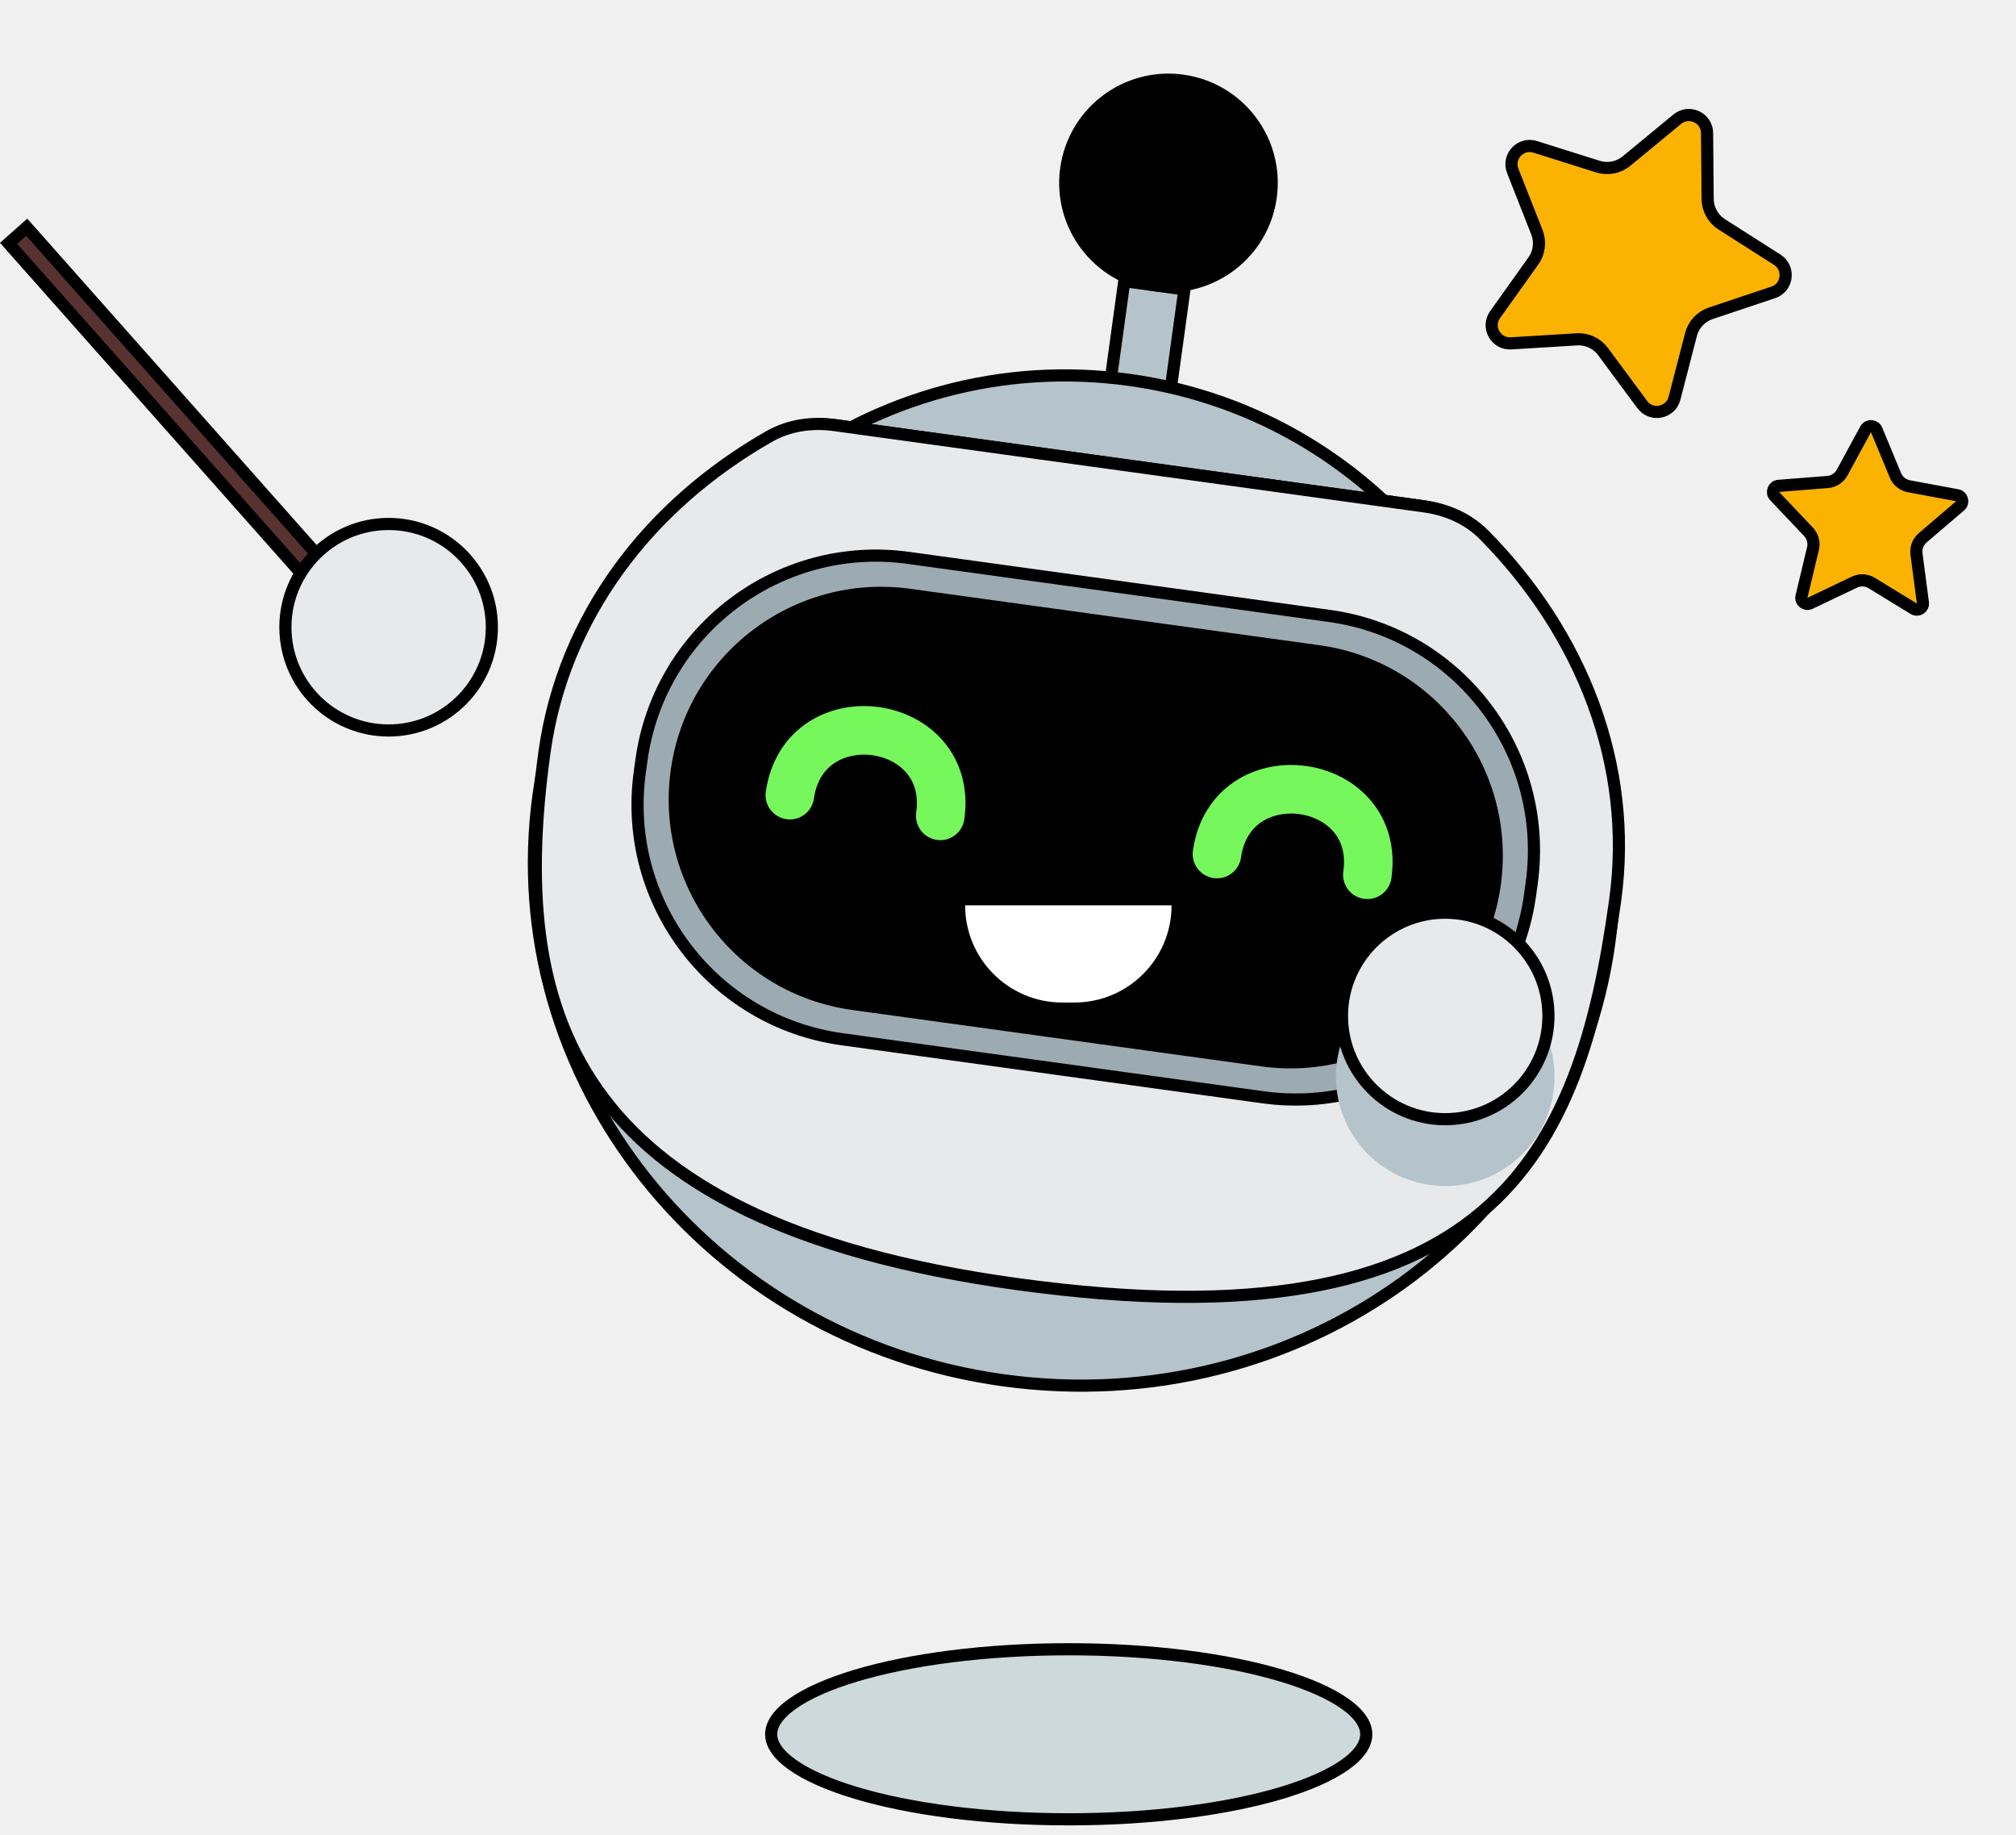
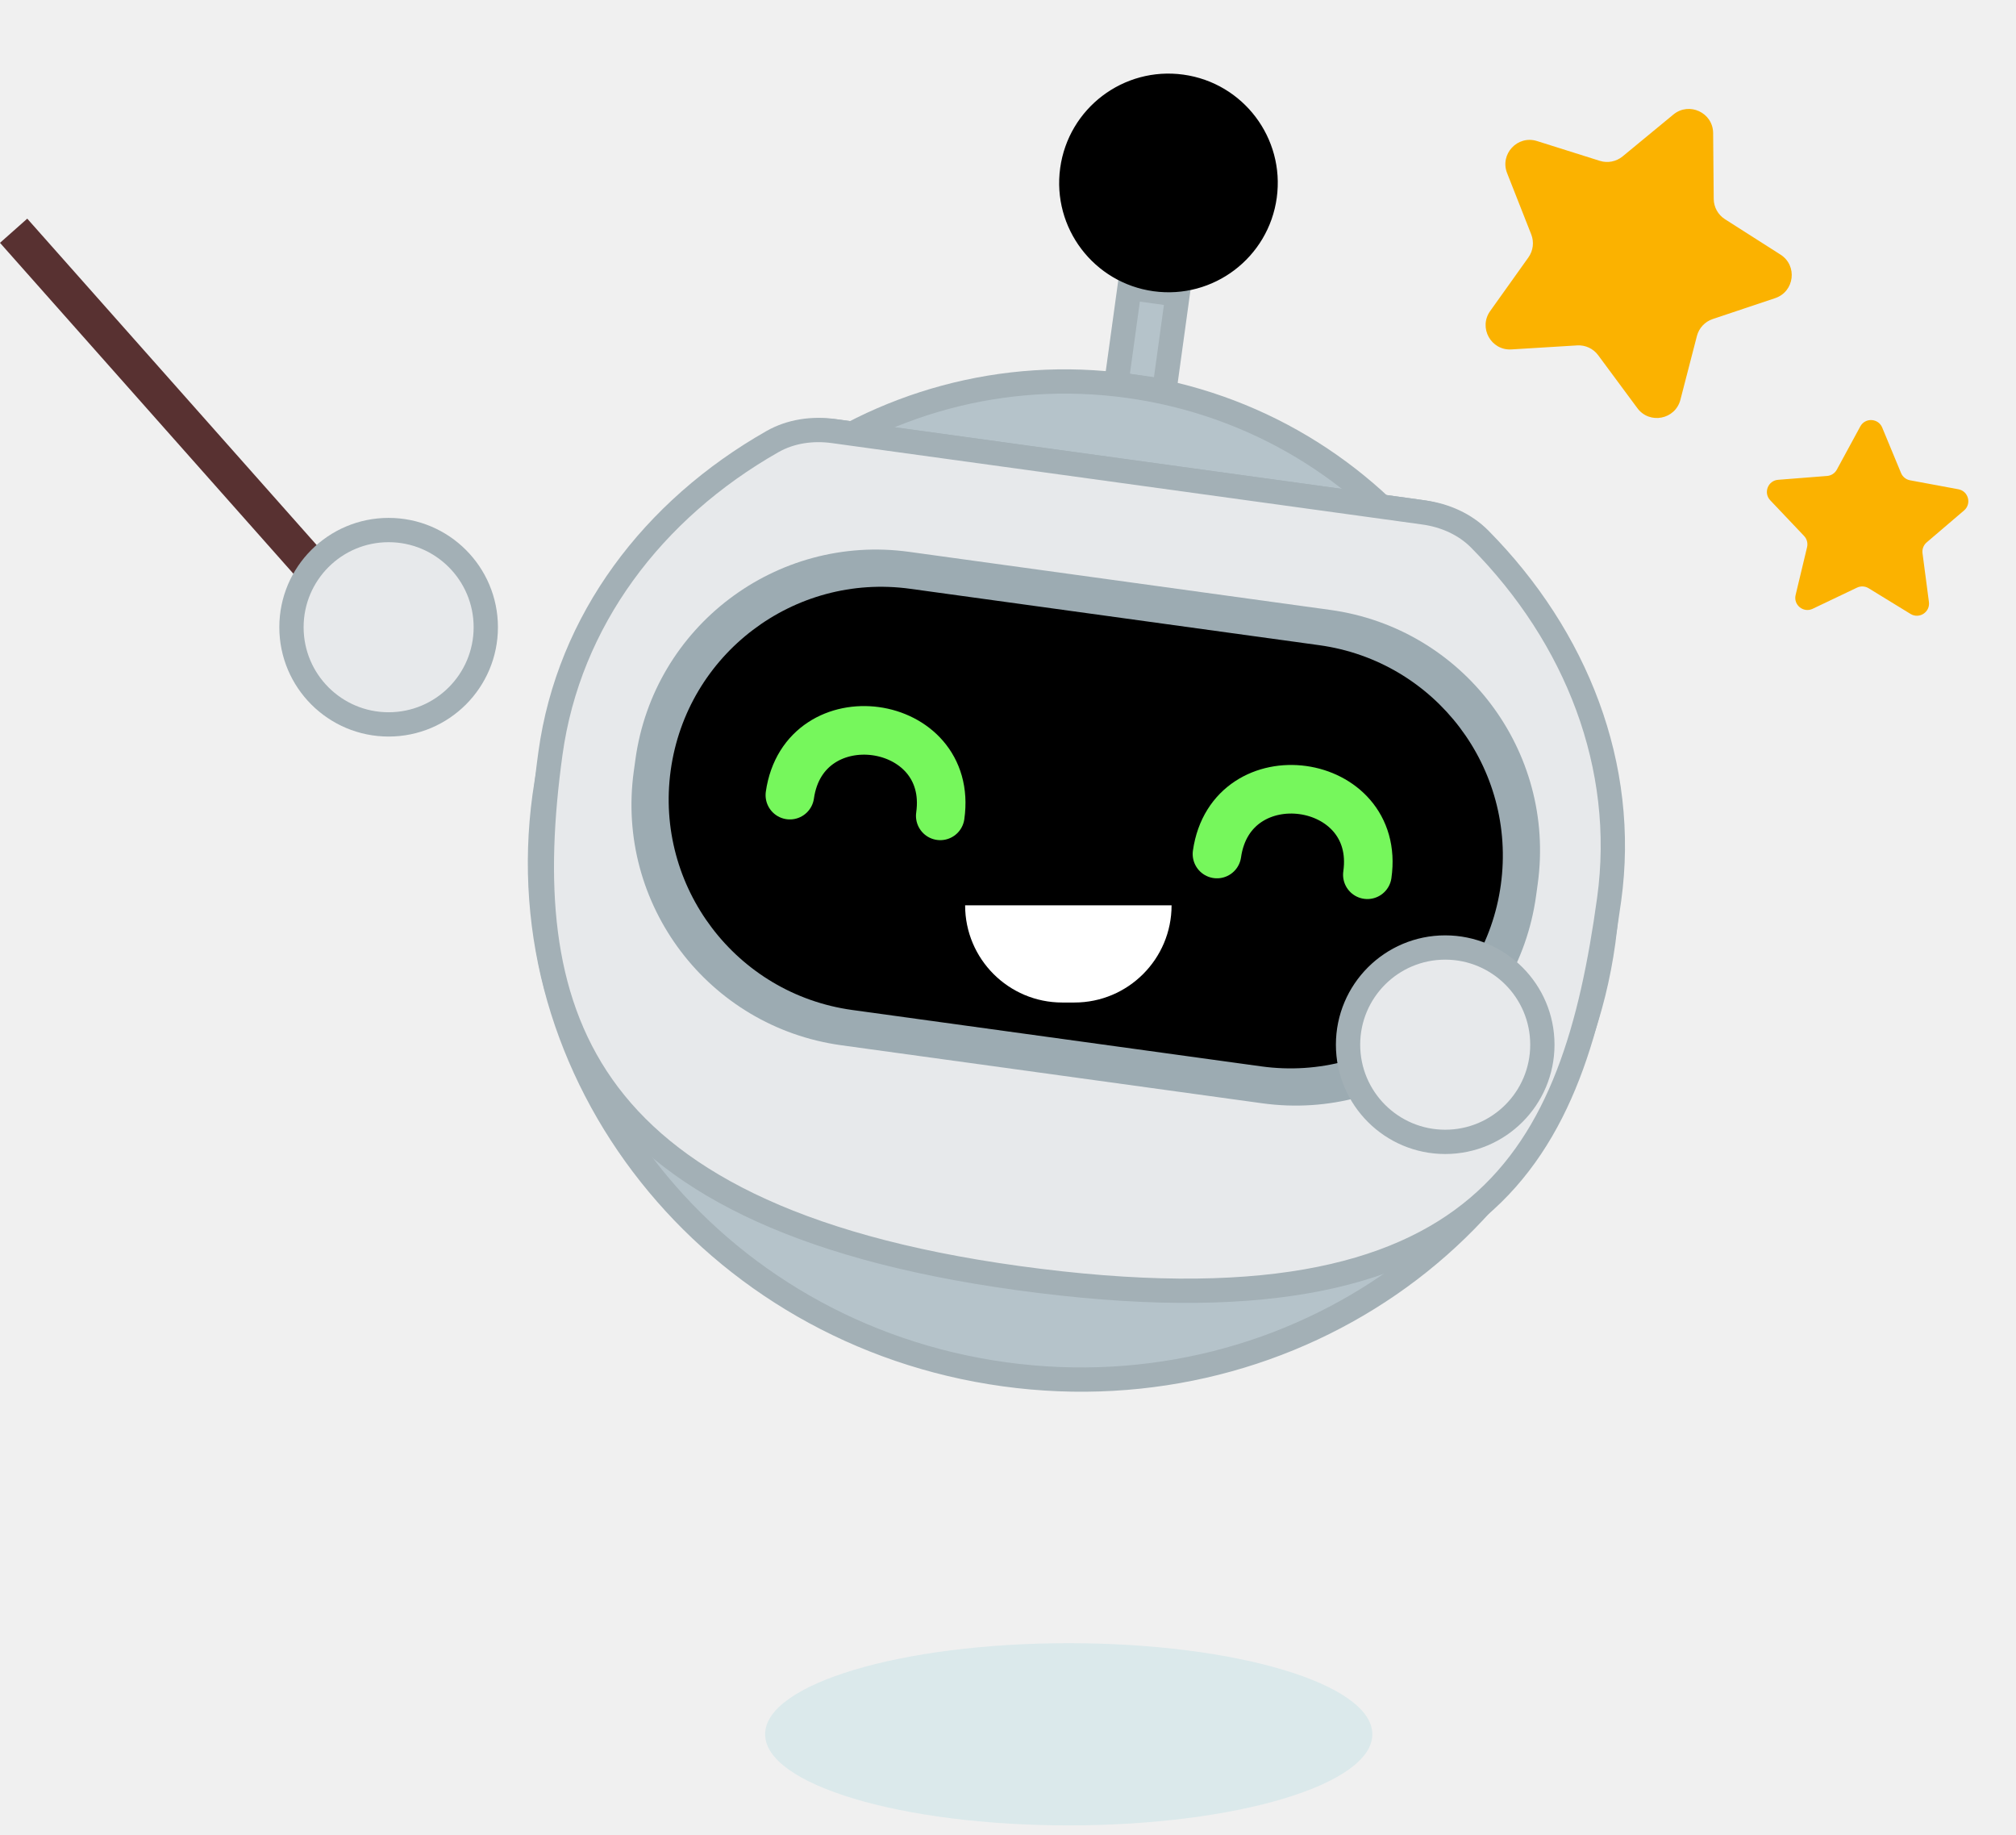
<svg xmlns="http://www.w3.org/2000/svg" width="166" height="151" viewBox="0 0 166 151" fill="none">
-   <rect x="92.576" y="23.14" width="5" height="9" transform="rotate(7.84831 92.5758 23.1395)" fill="#B5C3CA" stroke="black" />
-   <circle cx="87.712" cy="69.409" r="38.5" transform="rotate(7.84831 87.7122 69.4088)" fill="#B5C3CA" stroke="black" />
-   <path d="M68.983 35.029L117.025 41.651C119.05 41.931 120.935 42.827 122.261 44.331C130.144 53.273 134.222 65.2 132.513 77.603C129.311 100.834 106.994 116.987 82.626 113.628C58.258 110.27 41.144 88.681 44.346 65.45C46.056 53.047 53.21 42.668 63.218 36.192C64.901 35.103 66.958 34.75 68.983 35.029Z" fill="#B5C3CA" stroke="black" />
-   <path d="M68.703 34.991L117.306 41.69C119.164 41.946 120.908 42.722 122.202 44.031C130.262 52.183 134.529 62.978 132.995 74.104C131.544 84.632 129.007 93.834 122.017 99.758C115.036 105.675 103.48 108.427 83.719 105.703C64.957 103.117 54.566 97.344 49.195 89.712C43.82 82.076 43.381 72.455 44.829 61.951C46.362 50.825 53.39 41.587 63.356 35.92C64.956 35.01 66.844 34.734 68.703 34.991Z" fill="#E7E9EB" stroke="black" />
-   <circle cx="96.213" cy="15.06" r="8.5" transform="rotate(7.84831 96.2131 15.0605)" fill="black" stroke="black" />
-   <rect x="55.48" y="43.263" width="74" height="40" rx="19.5" transform="rotate(7.84831 55.4805 43.2626)" fill="#9CABB2" stroke="black" />
+   <rect x="93.003" y="23.703" width="4" height="8" transform="rotate(7.84831 93.0029 23.7031)" fill="#B5C3CA" stroke="#A3B0B6" stroke-width="2" />
+   <circle cx="87.712" cy="69.409" r="38" transform="rotate(7.84831 87.7122 69.4088)" fill="#B5C3CA" stroke="#A3B0B6" stroke-width="2" />
+   <path d="M68.915 35.525L116.957 42.147C118.883 42.412 120.651 43.262 121.885 44.662C129.679 53.502 133.706 65.286 132.018 77.535C128.856 100.472 106.81 116.457 82.695 113.133C58.579 109.809 41.68 88.455 44.842 65.518C46.53 53.27 53.595 43.015 63.49 36.612C65.057 35.598 66.989 35.259 68.915 35.525Z" fill="#B5C3CA" stroke="#A3B0B6" stroke-width="2" />
+   <path d="M68.634 35.486L117.237 42.185C119.005 42.429 120.641 43.164 121.846 44.382C129.814 52.441 134.009 63.087 132.5 74.036C131.05 84.552 128.53 93.582 121.693 99.376C114.874 105.156 103.497 107.925 83.787 105.208C65.086 102.63 54.859 96.892 49.603 89.425C44.34 81.948 43.881 72.487 45.324 62.019C46.833 51.07 53.752 41.957 63.603 36.354C65.093 35.507 66.866 35.242 68.634 35.486Z" fill="#E7E9EB" stroke="#A3B0B6" stroke-width="2" />
+   <circle cx="96.213" cy="15.06" r="8.5" transform="rotate(7.84831 96.2131 15.0604)" fill="black" stroke="black" />
+   <rect x="55.053" y="42.699" width="75" height="41" rx="20" transform="rotate(7.84831 55.0535 42.699)" fill="#9CABB2" />
  <rect x="57.616" y="46.081" width="69" height="35" rx="17.5" transform="rotate(7.84831 57.6157 46.0806)" fill="black" />
  <path d="M65.039 65.457C66.202 57.303 78.592 59 77.422 67.163" stroke="#76F75C" stroke-width="4" stroke-linecap="round" />
  <path d="M100.207 70.304C101.369 62.151 113.759 63.848 112.59 72.011" stroke="#76F75C" stroke-width="4" stroke-linecap="round" />
  <path d="M79.469 74.529H96.469V74.529C96.469 78.948 92.887 82.529 88.469 82.529H87.469C83.051 82.529 79.469 78.948 79.469 74.529V74.529Z" fill="white" />
-   <circle cx="119" cy="88.634" r="9" fill="#B5C3CA" />
-   <circle cx="119" cy="83.634" r="8.5" fill="#E7E9EB" stroke="black" />
-   <rect x="30.565" y="53.699" width="45" height="2" transform="rotate(-131.57 30.5649 53.6994)" fill="#583131" stroke="black" />
-   <circle cx="32" cy="51.634" r="8.5" fill="#E7E9EB" stroke="black" />
-   <path d="M88 135.769C94.869 135.769 101.068 136.605 105.534 137.944C107.77 138.615 109.543 139.404 110.746 140.257C111.962 141.119 112.5 141.975 112.5 142.769C112.5 143.562 111.962 144.418 110.746 145.28C109.543 146.133 107.77 146.922 105.534 147.593C101.068 148.932 94.869 149.769 88 149.769C81.131 149.769 74.932 148.932 70.466 147.593C68.23 146.922 66.457 146.133 65.254 145.28C64.038 144.418 63.5 143.562 63.5 142.769C63.5 141.975 64.038 141.119 65.254 140.257C66.457 139.404 68.23 138.615 70.466 137.944C74.932 136.605 81.131 135.769 88 135.769Z" fill="#CDD9DA" stroke="black" />
-   <path d="M140.562 10.957C140.55 9.696 139.082 9.011 138.108 9.813L133.923 13.262C133.27 13.8 132.388 13.972 131.581 13.717L126.408 12.088C125.205 11.709 124.099 12.894 124.562 14.068L126.549 19.114C126.859 19.901 126.75 20.793 126.258 21.482L123.11 25.898C122.377 26.925 123.163 28.343 124.422 28.266L129.836 27.935C130.68 27.884 131.494 28.263 131.997 28.943L135.224 33.303C135.974 34.317 137.565 34.007 137.881 32.786L139.24 27.535C139.453 26.716 140.065 26.059 140.867 25.791L146.01 24.07C147.207 23.669 147.404 22.06 146.34 21.382L141.767 18.467C141.053 18.012 140.618 17.227 140.61 16.381L140.562 10.957Z" fill="#FBB200" stroke="black" />
-   <path d="M161.398 41.64C161.718 41.367 161.578 40.846 161.165 40.769L157.183 40.03C156.684 39.937 156.265 39.599 156.071 39.13L154.521 35.389C154.36 35.001 153.82 34.972 153.619 35.341L151.686 38.899C151.444 39.346 150.993 39.639 150.487 39.679L146.45 39.997C146.031 40.03 145.837 40.535 146.126 40.84L148.913 43.778C149.262 44.146 149.402 44.667 149.283 45.16L148.339 49.098C148.241 49.507 148.661 49.847 149.041 49.666L152.696 47.923C153.154 47.705 153.691 47.733 154.124 47.998L157.577 50.113C157.936 50.333 158.389 50.038 158.334 49.621L157.806 45.606C157.74 45.103 157.933 44.601 158.319 44.271L161.398 41.64Z" fill="#FBB200" stroke="black" />
+   <circle cx="119" cy="86" r="8" fill="#E7E9EB" stroke="#A3B0B6" stroke-width="2" />
+   <rect x="30.523" y="54.405" width="46" height="3" transform="rotate(-131.57 30.5226 54.4053)" fill="#583131" />
+   <circle cx="32" cy="51.634" r="8" fill="#E7E9EB" stroke="#A3B0B6" stroke-width="2" />
+   <ellipse cx="88" cy="142.769" rx="25" ry="7.5" fill="#DBE9EB" />
+   <path d="M141.062 10.953C141.047 9.271 139.088 8.358 137.79 9.427L133.605 12.877C133.082 13.307 132.377 13.444 131.732 13.241L126.559 11.611C124.954 11.105 123.48 12.685 124.097 14.251L126.084 19.297C126.332 19.927 126.244 20.64 125.851 21.191L122.702 25.607C121.726 26.977 122.773 28.867 124.452 28.765L129.866 28.434C130.542 28.393 131.193 28.697 131.595 29.241L134.822 33.6C135.823 34.952 137.944 34.54 138.366 32.911L139.725 27.661C139.894 27.005 140.384 26.48 141.026 26.265L146.169 24.543C147.764 24.009 148.028 21.864 146.609 20.96L142.035 18.045C141.464 17.681 141.116 17.053 141.11 16.377L141.062 10.953Z" fill="#FBB200" />
+   <path d="M161.723 42.021C162.363 41.474 162.083 40.431 161.256 40.277L157.274 39.538C156.942 39.477 156.663 39.251 156.533 38.938L154.983 35.197C154.661 34.42 153.582 34.364 153.18 35.103L151.247 38.661C151.086 38.959 150.785 39.154 150.447 39.181L146.41 39.499C145.572 39.565 145.185 40.574 145.764 41.184L148.551 44.122C148.783 44.368 148.876 44.714 148.797 45.044L147.853 48.981C147.657 49.799 148.496 50.479 149.256 50.117L152.911 48.374C153.216 48.229 153.575 48.248 153.863 48.424L157.316 50.54C158.034 50.979 158.94 50.39 158.83 49.556L158.302 45.542C158.258 45.206 158.387 44.871 158.644 44.651L161.723 42.021Z" fill="#FBB200" />
</svg>
